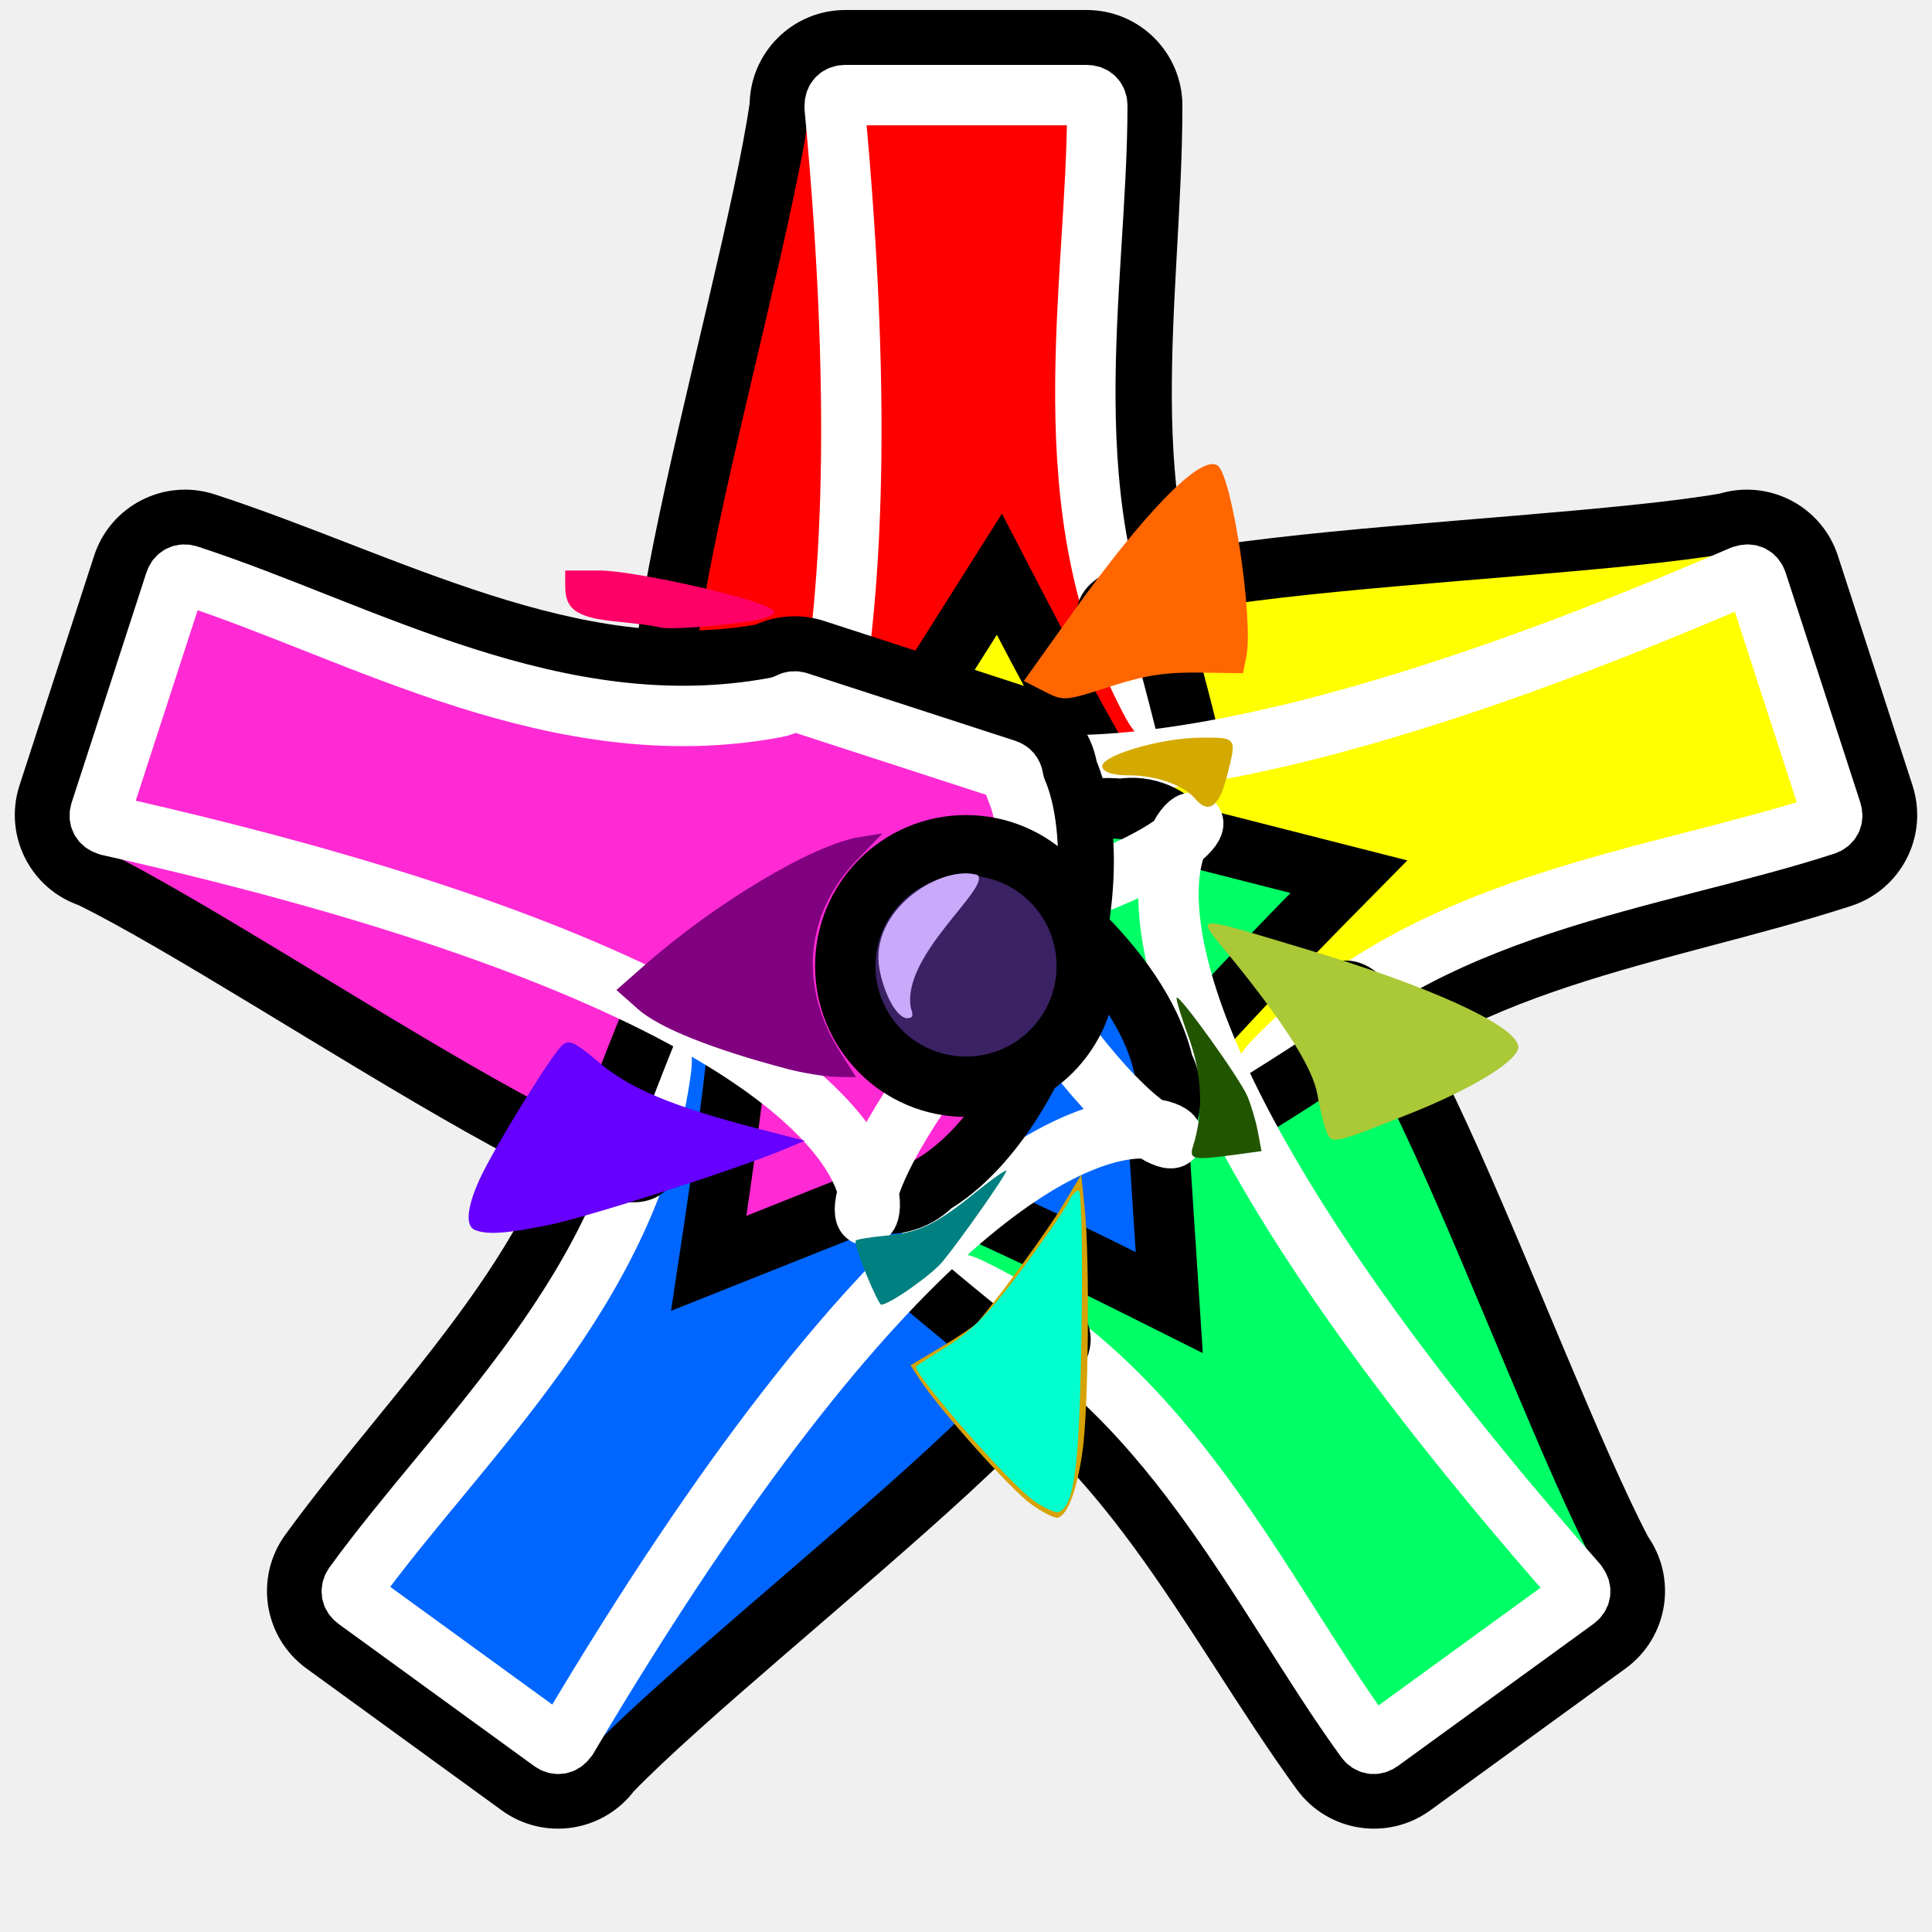
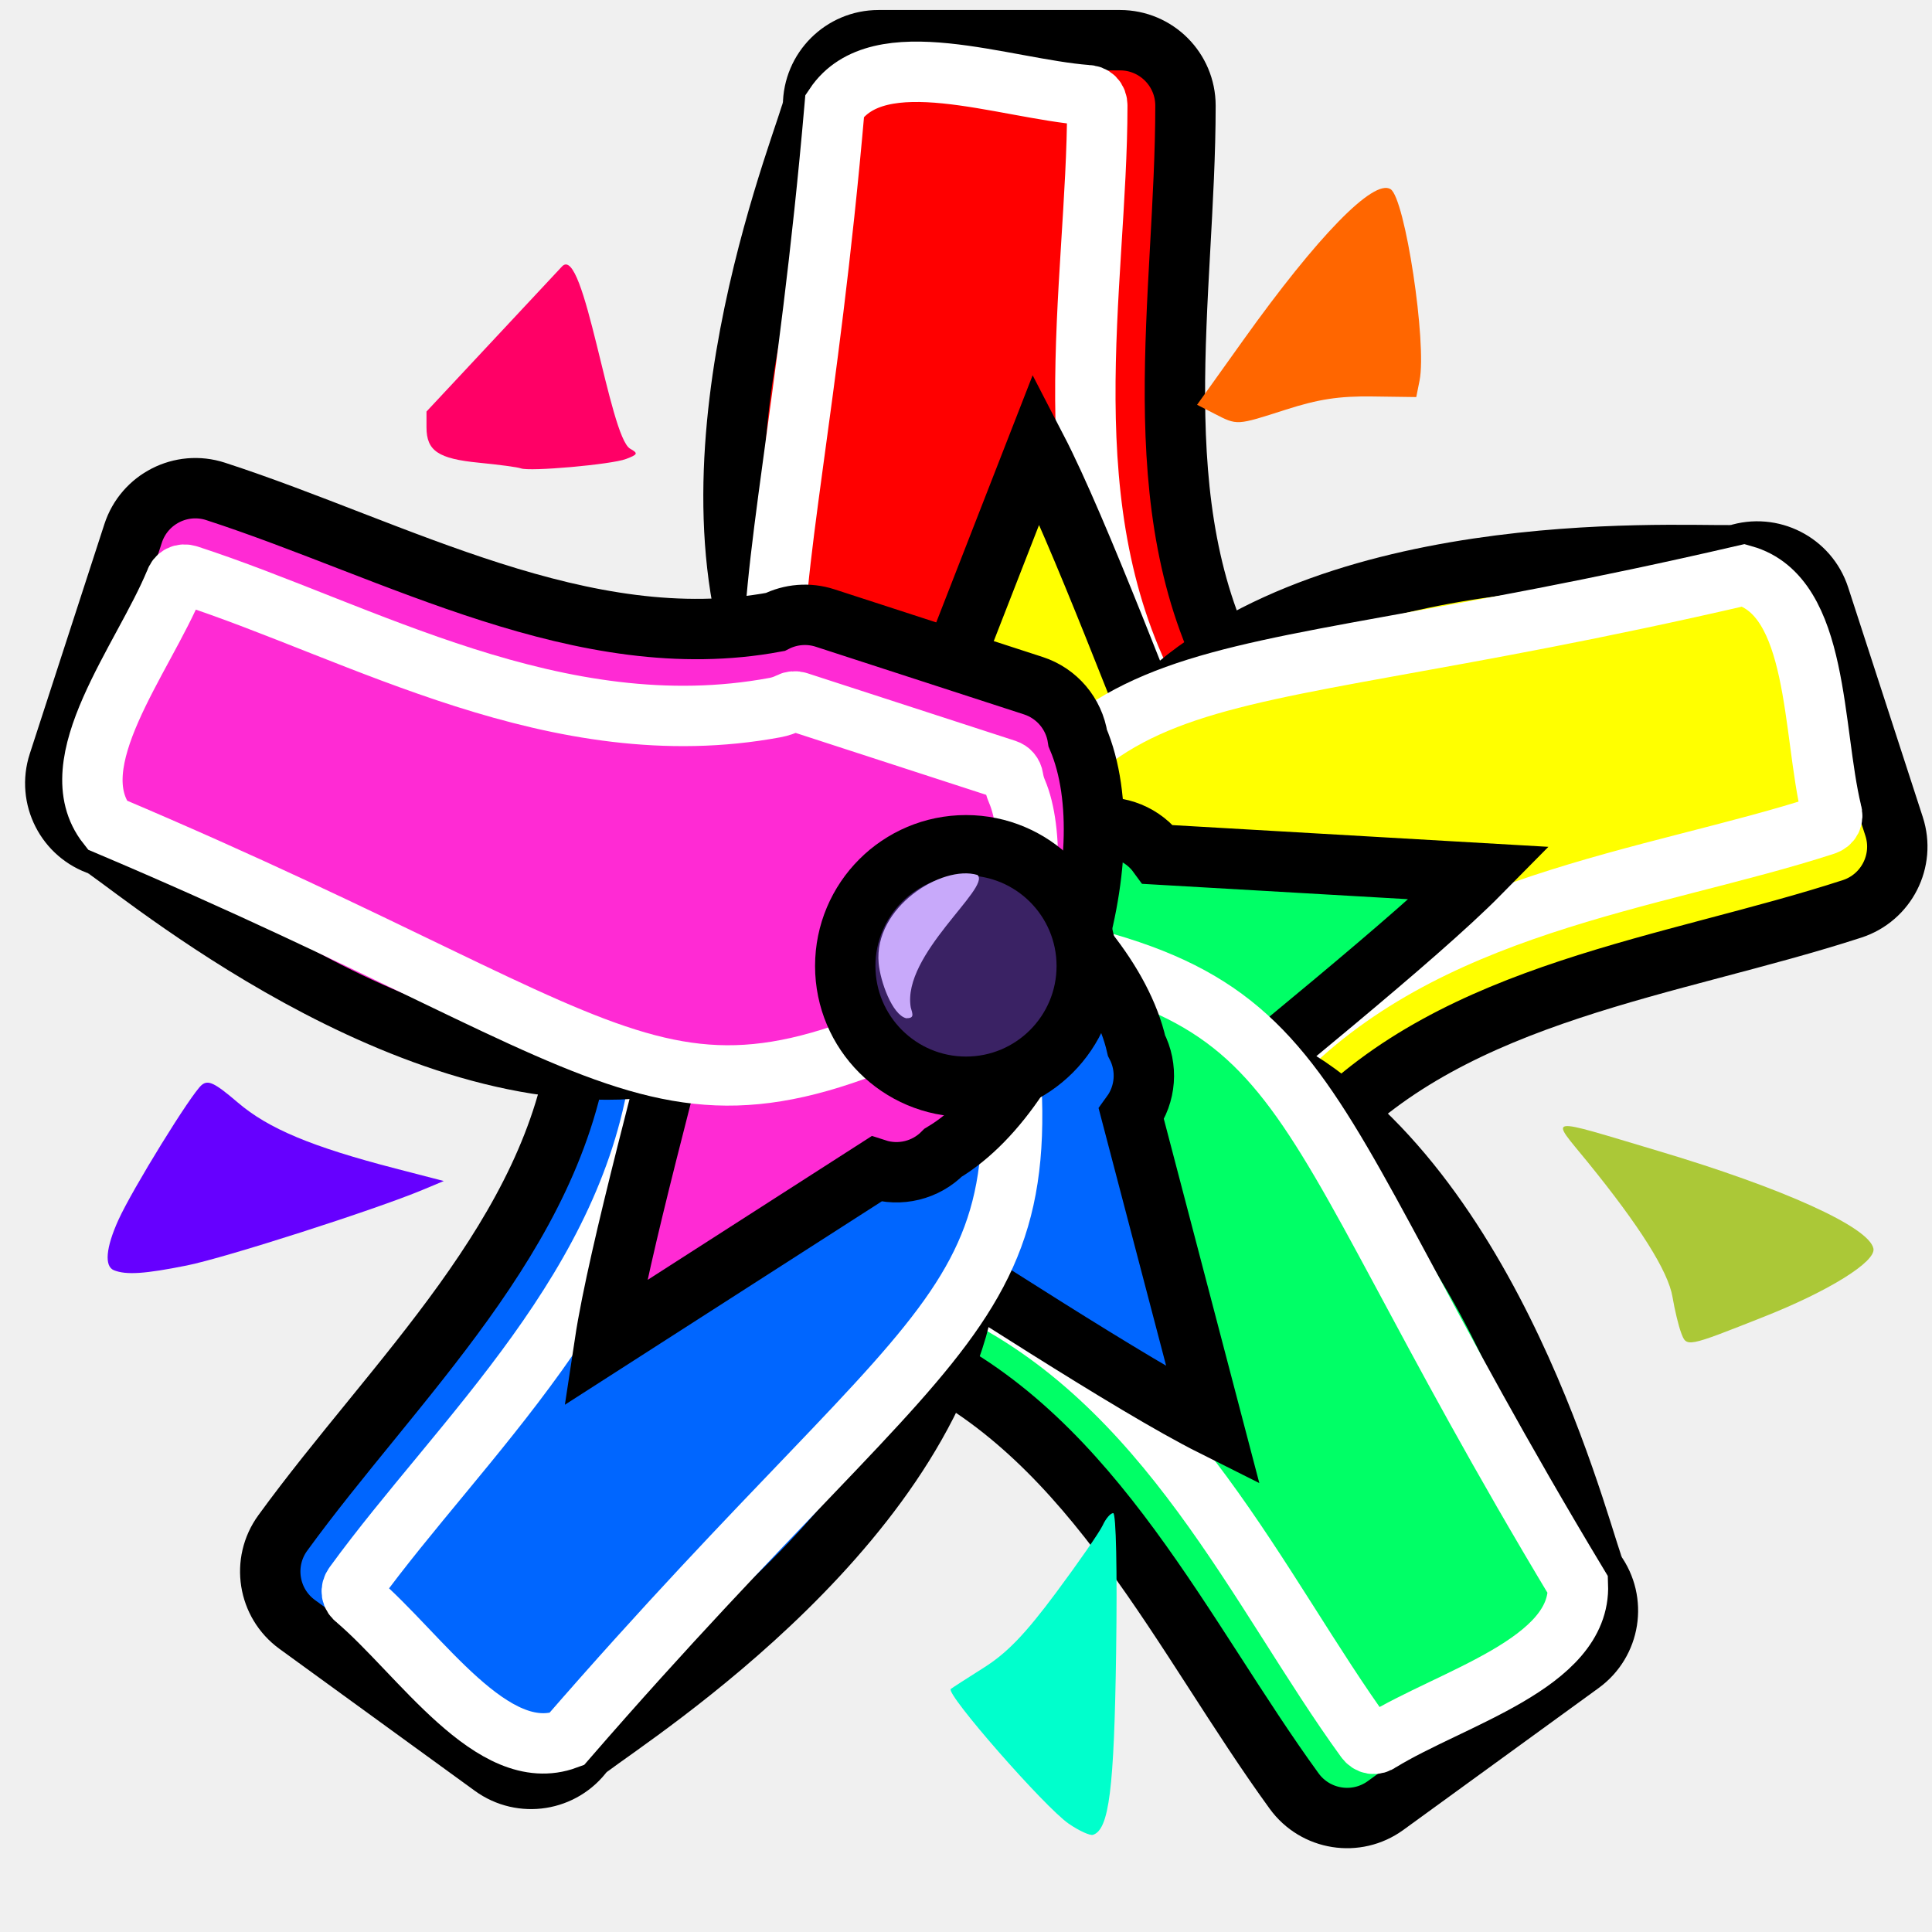
<svg xmlns="http://www.w3.org/2000/svg" xmlns:xlink="http://www.w3.org/1999/xlink" width="512.0px" height="512.0px" viewBox="0 0 512.0 512.0" version="1.1" id="SVGRoot">
  <defs id="defs857">
    </defs>
  <g id="layer1">
    <g id="g1480" transform="translate(416,-23.50781)">
-       <path id="path1461" style="font-variation-settings:normal;opacity:1;vector-effect:none;fill-opacity:1;stroke:#000000;stroke-width:16;stroke-linecap:butt;stroke-linejoin:miter;stroke-miterlimit:4;stroke-dasharray:none;stroke-dashoffset:0;stroke-opacity:1;stop-color:#000000;stop-opacity:1" d="M 224,10.654 C 214.42,10.655 206.655,18.42 206.654,28 199.117,81.224 150.356,236.43 193.734,179.734 334.097,186.542 208.101,207.548 160,215.508 L 188.654,250 c 4.2e-4,6.57 3.712,12.575 9.588,15.514 C 224,288 288,288 313.758,265.514 c 5.876,-2.938 9.587,-8.944 9.588,-15.514 v -58 c 8e-5,-4.6 -1.827,-9.012 -5.08,-12.266 C 293.577,134.318 305.346,78.269 305.346,28 305.345,18.42 297.58,10.655 288,10.654 Z" />
-       <path id="use1513" style="font-variation-settings:normal;vector-effect:none;fill-opacity:1;stroke:#ffffff;stroke-width:16;stroke-linecap:butt;stroke-linejoin:miter;stroke-miterlimit:4;stroke-dasharray:none;stroke-dashoffset:0;stroke-opacity:1;stop-color:#000000" d="m 224,25.207 c -1.715,9.8e-5 -2.793,1.078 -2.793,2.793 2e-5,0.161 -0.003,0.323 -0.008,0.484 31.365,334.465 -119.977,174.005 34.801,239.34 20.009,0 39.807,-5.957 48.188,-13.273 0.929,-0.811 1.958,-1.501 3.061,-2.053 0.974,-0.487 1.545,-1.409 1.545,-2.498 v -58 c 1e-5,-0.746 -0.291,-1.447 -0.818,-1.975 -0.988,-0.988 -1.829,-2.113 -2.496,-3.34 C 277.464,135.15 290.793,75.997 290.793,28 290.793,26.285 289.715,25.207 288,25.207 Z" />
+       <path id="path1461" style="font-variation-settings:normal;opacity:1;vector-effect:none;fill-opacity:1;stroke:#000000;stroke-width:16;stroke-linecap:butt;stroke-linejoin:miter;stroke-miterlimit:4;stroke-dasharray:none;stroke-dashoffset:0;stroke-opacity:1;stop-color:#000000;stop-opacity:1" d="m 232.817,10.654 c -9.58,5.48e-4 -17.345,7.766 -17.346,17.346 -0.467,5.501 -36.907,90.752 -12.92,151.734 140.362,6.808 -23.132,8.146 -71.233,16.105 l 66.153,54.16 c 4.2e-4,6.57 3.712,12.575 9.588,15.514 25.758,22.486 89.758,22.486 115.516,0 5.876,-2.938 9.587,-8.944 9.588,-15.514 v -58 c 8e-5,-4.6 -1.827,-9.012 -5.08,-12.266 -24.688,-45.416 -12.92,-101.466 -12.92,-151.734 -5.5e-4,-9.58 -7.766,-17.345 -17.346,-17.346 z" />
+       <path id="use1513" style="font-variation-settings:normal;vector-effect:none;fill-opacity:1;stroke:#ffffff;stroke-width:16;stroke-linecap:butt;stroke-linejoin:miter;stroke-miterlimit:4;stroke-dasharray:none;stroke-dashoffset:0;stroke-opacity:1;stop-color:#000000" d="m 221.207,28 c -14.031,162.009 -40.838,165.738 34.793,239.824 20.009,0 39.807,-5.957 48.188,-13.273 0.929,-0.811 1.958,-1.501 3.061,-2.053 0.974,-0.487 1.545,-1.409 1.545,-2.498 v -58 c 1e-5,-0.746 -0.291,-1.447 -0.818,-1.975 -0.988,-0.988 -1.829,-2.113 -2.496,-3.34 C 277.464,135.15 290.793,75.997 290.793,28 290.793,26.285 289.715,25.207 288,25.207 265.784,23.471 232.817,10.654 221.207,28 Z" />
    </g>
    <use x="0" y="0" xlink:href="#g1480" fill="#ff0000" stroke="#ff0000" id="use2670" width="100%" height="100%" transform="translate(-416,23.50781)" />
    <use x="0" y="0" xlink:href="#g1480" transform="rotate(72,447.8221,-42.04127)" fill="#ccff00" stroke="#ccff00" id="use2672" width="100%" height="100%" style="fill:#ffff00" />
    <use x="0" y="0" xlink:href="#g1480" transform="rotate(144,460.1809,176.6628)" fill="#00ff66" stroke="#00ff66" id="use2674" width="100%" height="100%" />
    <use x="0" y="0" xlink:href="#g1480" transform="rotate(-144,467.8191,311.8294)" fill="#0066ff" stroke="#0066ff" id="use2676" width="100%" height="100%" />
    <use x="0" y="0" xlink:href="#g1480" transform="rotate(-72,480.1779,530.5335)" fill="#cc00ff" stroke="#cc00ff" id="use2678" width="100%" height="100%" style="fill:#ff2ad4" />
    <circle style="fill:#3a2264;stroke:#000000;stroke-width:16;stroke-opacity:1;stop-color:#000000" id="path2680" cx="256" cy="256" r="32" />
    <path style="font-variation-settings:normal;opacity:1;vector-effect:none;fill:#c8a9fa;fill-opacity:1;stroke:none;stroke-width:50;stroke-linecap:butt;stroke-linejoin:miter;stroke-miterlimit:4;stroke-dasharray:none;stroke-dashoffset:0;stroke-opacity:1;stop-color:#000000;stop-opacity:1" d="m 259.032,231.875 c 3.741,3.292 -20.025,21.118 -17.679,35.074 0.59,2.006 0.933,2.892 -1.196,2.897 -3.747,-0.919 -6.864,-9.807 -7.302,-14.551 -1.375,-14.887 16.795,-26.213 26.177,-23.42 z" id="path2684" />
-     <path style="fill:#ff0066;stroke:none;stroke-width:16;stroke-opacity:1;stop-color:#000000" d="m 174.789,166.246 c -0.786,-0.305 -5.774,-0.977 -11.084,-1.492 -10.798,-1.047 -13.916,-3.148 -13.916,-9.38 v -4.184 h 9.073 c 8.605,0 39.356,6.751 44.911,9.86 2.166,1.212 2.037,1.522 -1.127,2.721 -3.858,1.462 -25.514,3.385 -27.857,2.475 z" id="path2693" />
-     <path style="fill:#6600ff;stroke:none;stroke-width:16;stroke-opacity:1;stop-color:#000000" d="m 125.861,325.959 c -2.585,-1.043 -2.145,-5.981 1.188,-13.329 3.725,-8.212 19.315,-33.475 22.068,-35.76 1.724,-1.431 3.442,-0.596 9.6,4.665 8.088,6.91 19.584,11.718 41.745,17.46 l 12.816,3.321 -5.58,2.332 c -12.642,5.282 -52.237,17.982 -62.491,20.043 -11.167,2.245 -16.12,2.569 -19.346,1.267 z" id="path2695" />
-     <path style="fill:#d6a206;stroke:none;stroke-width:16;stroke-opacity:1;stop-color:#000000" d="m 273.138,398.525 c -5.419,-3.925 -24.397,-25.218 -29.499,-33.096 l -2.343,-3.618 8.175,-4.865 c 4.496,-2.676 8.818,-5.615 9.604,-6.533 5.768,-6.737 18.501,-24.21 22.556,-30.953 l 4.906,-8.159 0.912,8.726 c 1.389,13.29 1.035,53.495 -0.569,64.592 -1.483,10.263 -3.864,16.724 -6.474,17.571 -0.84,0.272 -4.11,-1.376 -7.268,-3.664 z" id="path2699" />
-     <path style="fill:#ff6600;stroke:none;stroke-width:16;stroke-opacity:1;stop-color:#000000" d="m 275.916,182.812 -4.588,-2.355 12.238,-17.133 c 19.731,-27.623 34.535,-42.799 39.035,-40.018 3.847,2.378 9.671,40.823 7.687,50.744 l -0.872,4.359 -11.6,-0.159 c -8.864,-0.122 -14.295,0.707 -23.028,3.512 -13.083,4.203 -12.766,4.186 -18.873,1.05 z" id="path2701" />
-     <path style="fill:#800080;stroke:none;stroke-width:16;stroke-opacity:1;stop-color:#000000" d="m 208.361,283.207 c -19.753,-5.232 -33.712,-10.838 -39.286,-15.778 l -5.714,-5.064 7.143,-6.295 c 19.138,-16.868 44.94,-32.268 57.398,-34.258 l 5.969,-0.954 -6.83,7.086 c -13.739,14.254 -15.421,33.484 -4.443,50.795 l 4.272,6.736 -5.326,-0.094 c -2.929,-0.052 -8.861,-1.031 -13.183,-2.175 z" id="path2703" />
-     <path style="fill:#abc837;stroke:none;stroke-width:16;stroke-opacity:1;stop-color:#000000" d="m 351.398,299.501 c -0.688,-1.821 -1.719,-6.098 -2.29,-9.505 -1.138,-6.779 -8.697,-18.791 -22.525,-35.791 -9.975,-12.264 -11.738,-11.988 18.686,-2.919 33.318,9.931 55.998,20.223 57.092,25.906 0.669,3.476 -11.824,11.25 -29,18.047 -20.664,8.177 -20.496,8.145 -21.963,4.263 z" id="path2705" />
-     <path style="fill:#225500;stroke:none;stroke-width:16;stroke-opacity:1;stop-color:#000000" d="m 316.182,303.691 c 2.837,-9.014 2.425,-18.952 -1.199,-28.876 -1.998,-5.471 -3.411,-10.168 -3.141,-10.438 0.792,-0.792 16.712,21.413 18.713,26.1 1.006,2.357 2.264,6.602 2.794,9.432 l 0.965,5.147 -6.747,0.925 c -11.455,1.57 -12.531,1.354 -11.384,-2.289 z" id="path2707" />
-     <path style="fill:#00ffcc;stroke:none;stroke-width:16;stroke-opacity:1;stop-color:#000000" d="m 274.058,397.787 c -6.351,-4.353 -32.721,-34.48 -31.256,-35.71 0.307,-0.258 4.25,-2.801 8.761,-5.652 6.158,-3.892 10.923,-8.839 19.12,-19.852 6.005,-8.068 11.578,-16.115 12.385,-17.883 0.806,-1.768 2.054,-3.214 2.772,-3.214 0.769,0 1.089,15.131 0.777,36.786 -0.524,36.46 -1.867,47.075 -6.13,48.468 -0.795,0.26 -3.688,-1.065 -6.429,-2.943 z" id="path2709" />
-     <path style="fill:#d4aa00;stroke:none;stroke-width:16;stroke-opacity:1;stop-color:#000000" d="m 316.801,211.745 c -3.002,-3.62 -10.407,-6.269 -17.527,-6.269 -4.249,0 -6.586,-0.69 -7.129,-2.104 -1.129,-2.943 15.409,-7.896 26.366,-7.896 9.41,0 9.327,-0.136 6.515,10.713 -1.983,7.65 -4.871,9.6 -8.225,5.556 z" id="path2711" />
-     <path style="fill:#008080;stroke:none;stroke-width:16;stroke-opacity:1;stop-color:#000000" d="m 229.506,337.555 c -1.834,-4.509 -3.066,-8.466 -2.737,-8.795 0.329,-0.329 3.922,-0.915 7.986,-1.303 8.949,-0.855 13.189,-2.9 23.845,-11.503 4.445,-3.589 8.082,-6.139 8.082,-5.667 0,1.012 -11.895,17.957 -16.856,24.012 -2.927,3.572 -14.142,11.453 -16.299,11.453 -0.377,0 -2.186,-3.689 -4.02,-8.197 z" id="path2715" />
+     <path style="fill:#ff0066;stroke:none;stroke-width:16;stroke-opacity:1;stop-color:#000000" d="m 138.026,124.119 c -0.786,-0.305 -5.774,-0.977 -11.084,-1.492 -10.798,-1.047 -13.916,-3.148 -13.916,-9.38 v -4.184 l 35.914,-38.448 c 5.874,-6.288 12.516,45.199 18.07,48.307 2.166,1.212 2.037,1.522 -1.127,2.721 -3.858,1.462 -25.514,3.385 -27.857,2.475 z" id="path2693" />
+     <path style="fill:#6600ff;stroke:none;stroke-width:16;stroke-opacity:1;stop-color:#000000" d="m 30.192,336.627 c -2.585,-1.043 -2.145,-5.981 1.188,-13.329 3.725,-8.212 19.315,-33.475 22.068,-35.76 1.724,-1.431 3.442,-0.596 9.6,4.665 8.088,6.91 19.584,11.718 41.745,17.46 l 12.816,3.321 -5.58,2.332 c -12.642,5.282 -52.237,17.982 -62.491,20.043 -11.167,2.245 -16.12,2.569 -19.346,1.267 z" id="path2695" />
+     <path style="fill:#ff6600;stroke:none;stroke-width:16;stroke-opacity:1;stop-color:#000000" d="m 321.824,109.63 -4.588,-2.355 12.238,-17.133 c 19.731,-27.623 34.535,-42.799 39.035,-40.018 3.847,2.378 9.671,40.823 7.687,50.744 l -0.872,4.359 -11.6,-0.159 c -8.864,-0.122 -14.295,0.707 -23.028,3.512 -13.083,4.203 -12.766,4.186 -18.873,1.05 z" id="path2701" />
+     <path style="fill:#abc837;stroke:none;stroke-width:16;stroke-opacity:1;stop-color:#000000" d="m 445.519,353.207 c -0.688,-1.821 -1.719,-6.098 -2.29,-9.505 -1.138,-6.779 -8.697,-18.791 -22.525,-35.791 -9.975,-12.264 -11.738,-11.988 18.686,-2.919 33.318,9.931 55.998,20.223 57.092,25.906 0.669,3.476 -11.824,11.25 -29,18.047 -20.664,8.177 -20.496,8.145 -21.963,4.263 z" id="path2705" />
+     <path style="fill:#00ffcc;stroke:none;stroke-width:16;stroke-opacity:1;stop-color:#000000" d="m 283.227,483.304 c -6.351,-4.353 -32.721,-34.48 -31.256,-35.71 0.307,-0.258 4.25,-2.801 8.761,-5.652 6.158,-3.892 10.923,-8.839 19.12,-19.852 6.005,-8.068 11.578,-16.115 12.385,-17.883 0.806,-1.768 2.054,-3.214 2.772,-3.214 0.769,0 1.089,15.131 0.777,36.786 -0.524,36.46 -1.867,47.075 -6.13,48.468 -0.795,0.26 -3.688,-1.065 -6.429,-2.943 z" id="path2709" />
  </g>
</svg>
